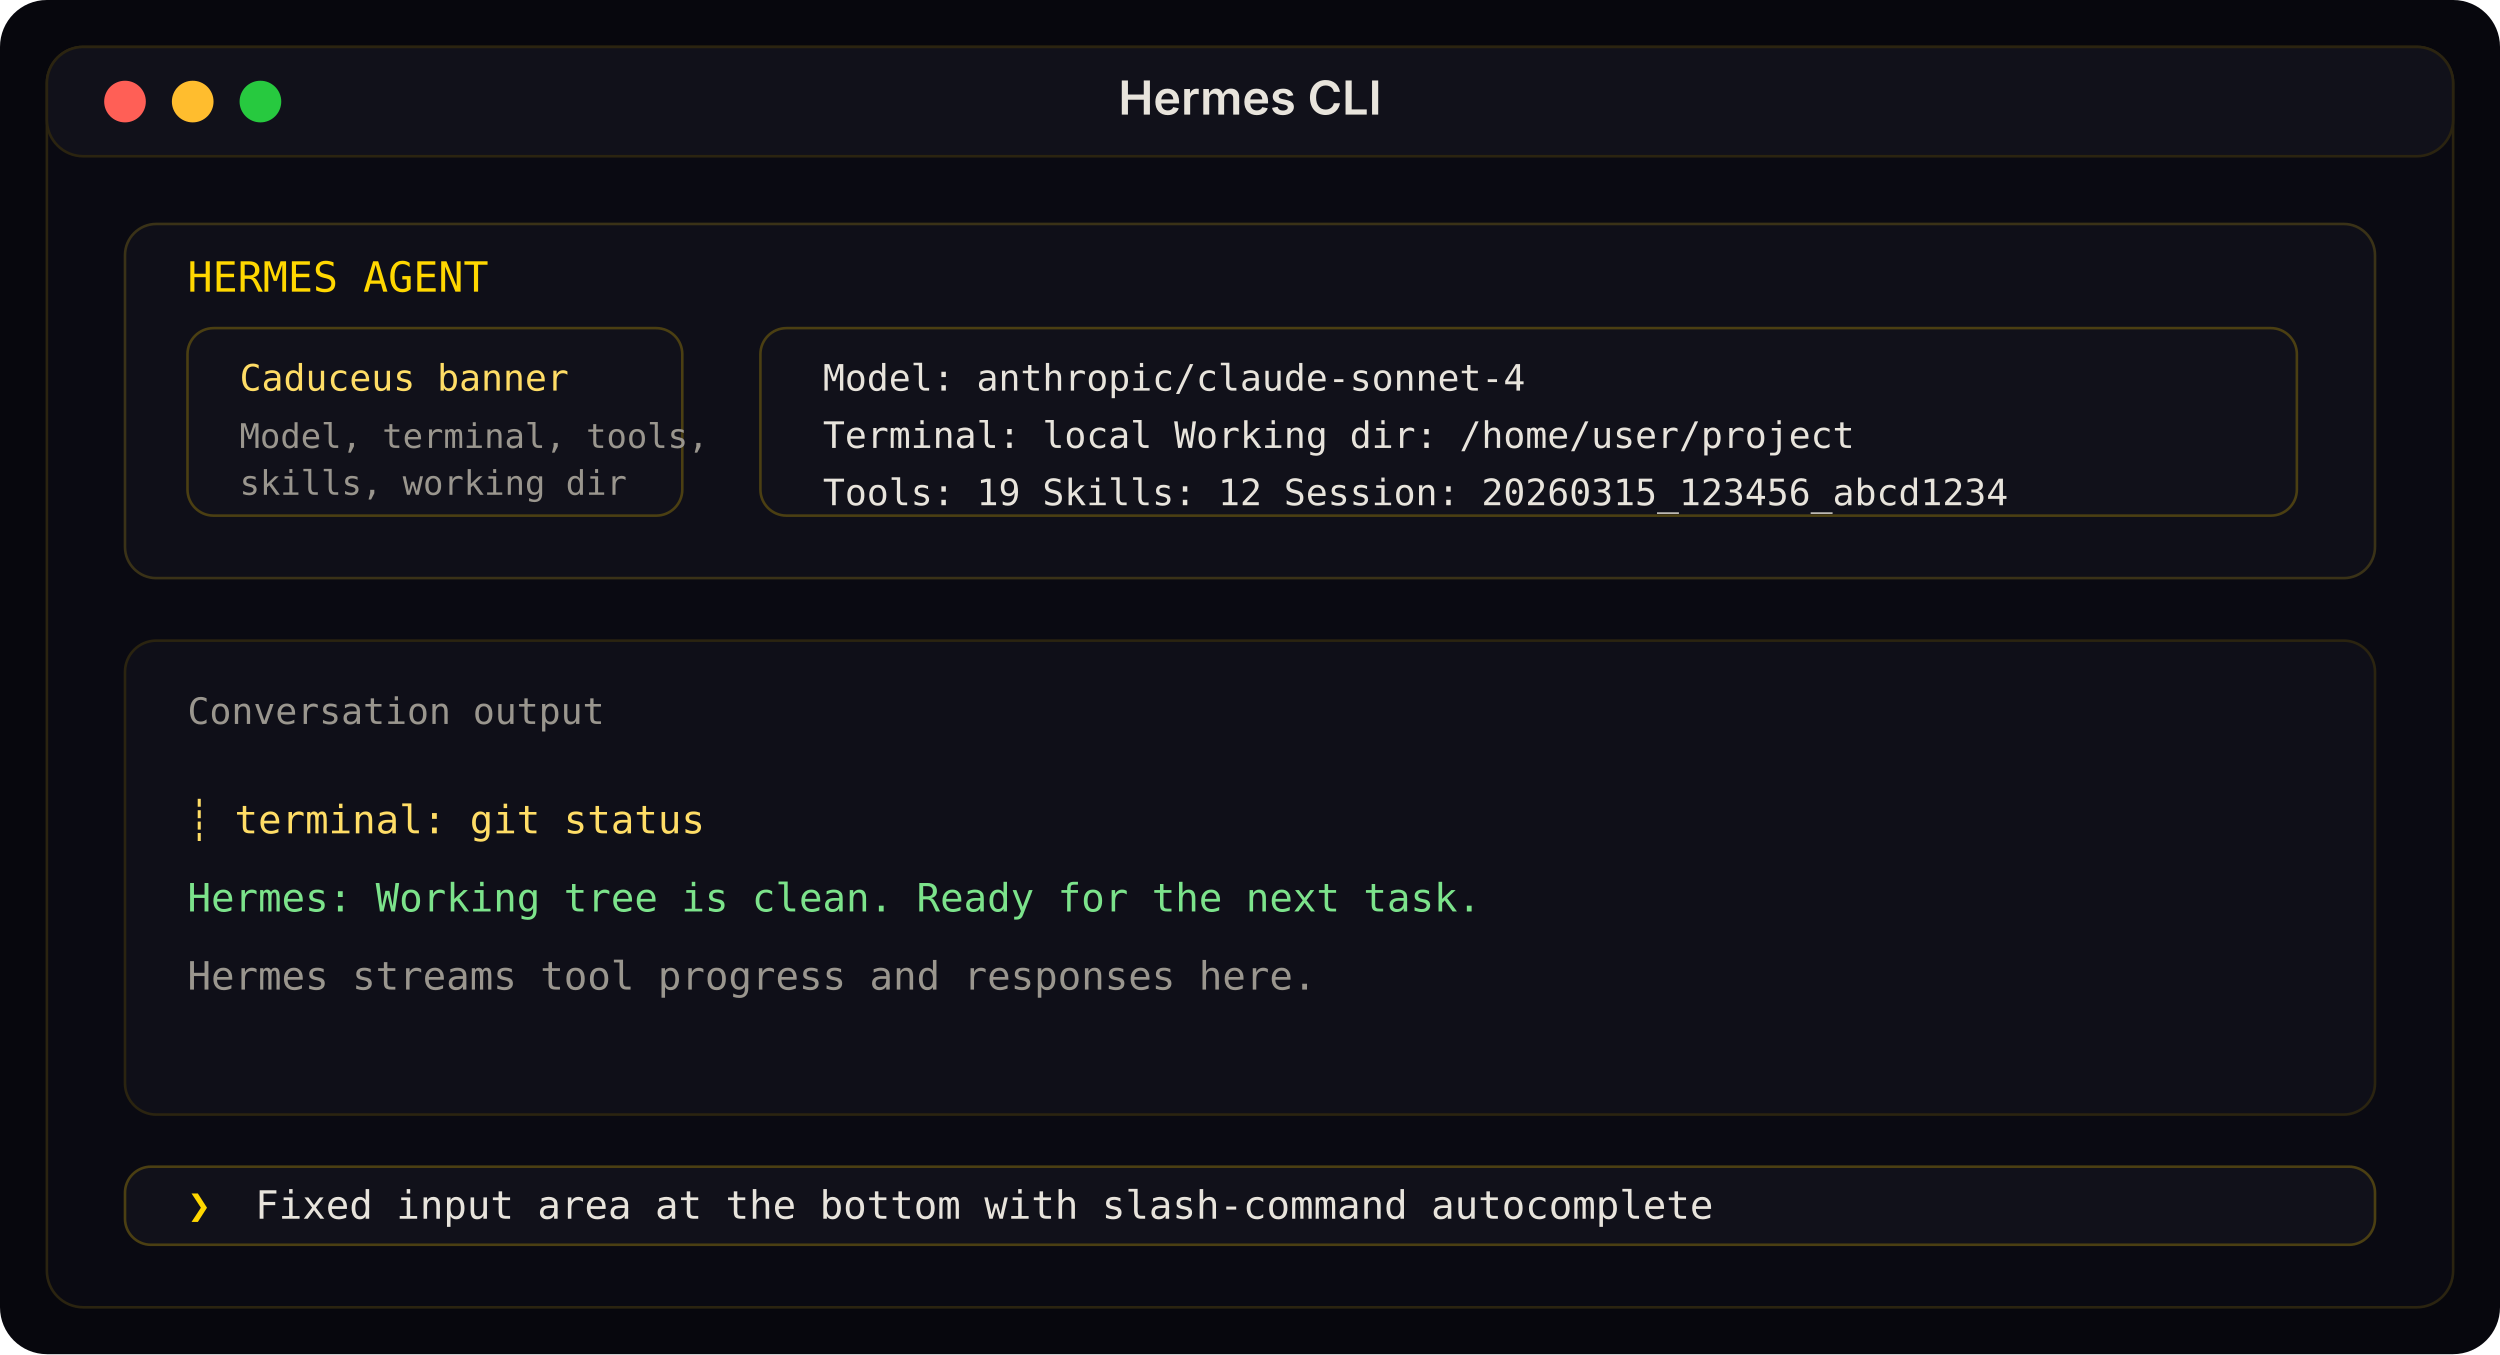
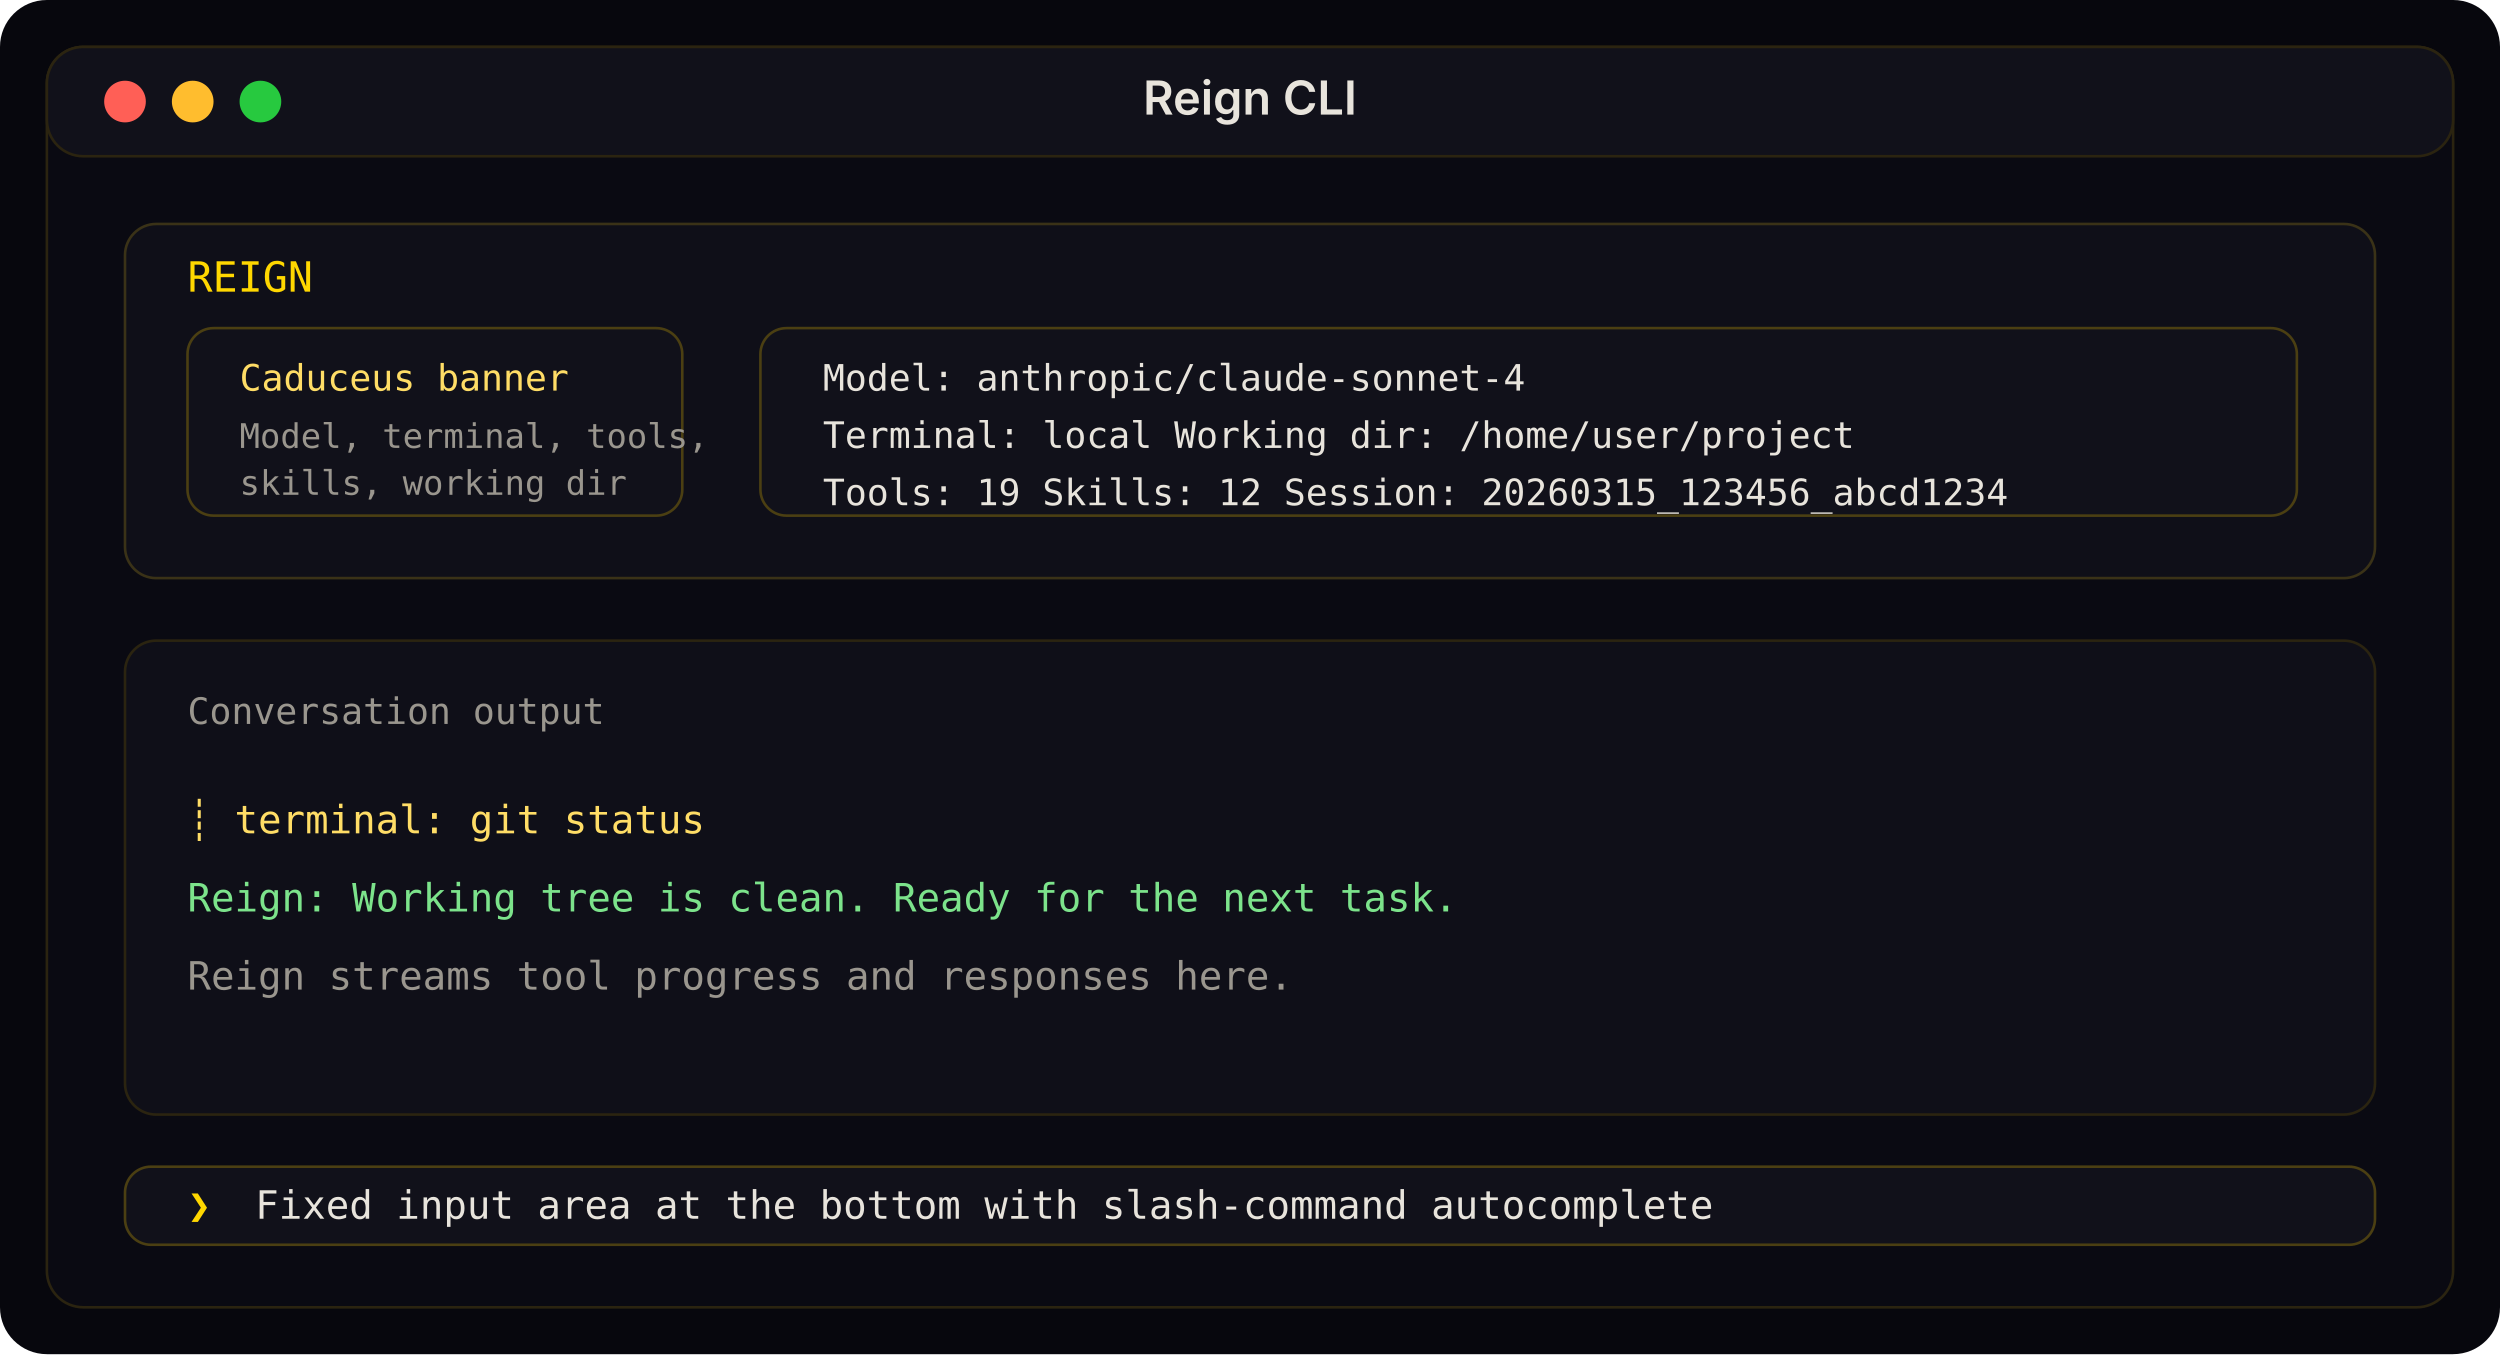
<svg xmlns="http://www.w3.org/2000/svg" width="960" height="520" viewBox="0 0 960 520" role="img" aria-labelledby="title desc">
  <rect width="960" height="520" rx="18" fill="#07070d" />
  <rect x="18" y="18" width="924" height="484" rx="14" fill="#0a0a12" stroke="#2b2410" />
  <rect x="18" y="18" width="924" height="42" rx="14" fill="#11111a" stroke="#2b2410" />
  <circle cx="48" cy="39" r="8" fill="#ff5f56" />
  <circle cx="74" cy="39" r="8" fill="#ffbd2e" />
  <circle cx="100" cy="39" r="8" fill="#27c93f" />
-   <text x="480" y="44" text-anchor="middle" fill="#e8e4dc" font-family="Inter, sans-serif" font-size="18" font-weight="600">Hermes CLI</text>
+   <text x="480" y="44" text-anchor="middle" fill="#e8e4dc" font-family="Inter, sans-serif" font-size="18" font-weight="600">Reign CLI</text>
  <rect x="48" y="86" width="864" height="136" rx="12" fill="#0f0f18" stroke="#3a3217" />
-   <text x="72" y="112" fill="#ffd700" font-family="JetBrains Mono, monospace" font-size="16">HERMES AGENT</text>
+   <text x="72" y="112" fill="#ffd700" font-family="JetBrains Mono, monospace" font-size="16">REIGN</text>
  <rect x="72" y="126" width="190" height="72" rx="10" fill="#11111a" stroke="#4b3f12" />
  <text x="92" y="150" fill="#ffdd66" font-family="JetBrains Mono, monospace" font-size="14">Caduceus banner</text>
  <text x="92" y="172" fill="#9a968e" font-family="JetBrains Mono, monospace" font-size="13">Model, terminal, tools,</text>
  <text x="92" y="190" fill="#9a968e" font-family="JetBrains Mono, monospace" font-size="13">skills, working dir</text>
  <rect x="292" y="126" width="590" height="72" rx="10" fill="#11111a" stroke="#4b3f12" />
  <text x="316" y="150" fill="#e8e4dc" font-family="JetBrains Mono, monospace" font-size="14">Model: anthropic/claude-sonnet-4</text>
  <text x="316" y="172" fill="#e8e4dc" font-family="JetBrains Mono, monospace" font-size="14">Terminal: local   Working dir: /home/user/project</text>
  <text x="316" y="194" fill="#e8e4dc" font-family="JetBrains Mono, monospace" font-size="14">Tools: 19   Skills: 12   Session: 20260315_123456_abcd1234</text>
  <rect x="48" y="246" width="864" height="182" rx="12" fill="#0f0f18" stroke="#2b2410" />
  <text x="72" y="278" fill="#9a968e" font-family="JetBrains Mono, monospace" font-size="14">Conversation output</text>
  <text x="72" y="320" fill="#ffdd66" font-family="JetBrains Mono, monospace" font-size="15">┊ terminal: git status</text>
-   <text x="72" y="350" fill="#7ce38b" font-family="JetBrains Mono, monospace" font-size="15">Hermes: Working tree is clean. Ready for the next task.</text>
-   <text x="72" y="380" fill="#9a968e" font-family="JetBrains Mono, monospace" font-size="15">Hermes streams tool progress and responses here.</text>
+   <text x="72" y="350" fill="#7ce38b" font-family="JetBrains Mono, monospace" font-size="15">Reign: Working tree is clean. Ready for the next task.</text>
+   <text x="72" y="380" fill="#9a968e" font-family="JetBrains Mono, monospace" font-size="15">Reign streams tool progress and responses here.</text>
  <rect x="48" y="448" width="864" height="30" rx="10" fill="#11111a" stroke="#4b3f12" />
  <text x="72" y="468" fill="#ffd700" font-family="JetBrains Mono, monospace" font-size="15">❯</text>
  <text x="98" y="468" fill="#e8e4dc" font-family="JetBrains Mono, monospace" font-size="15">Fixed input area at the bottom with slash-command autocomplete</text>
</svg>
